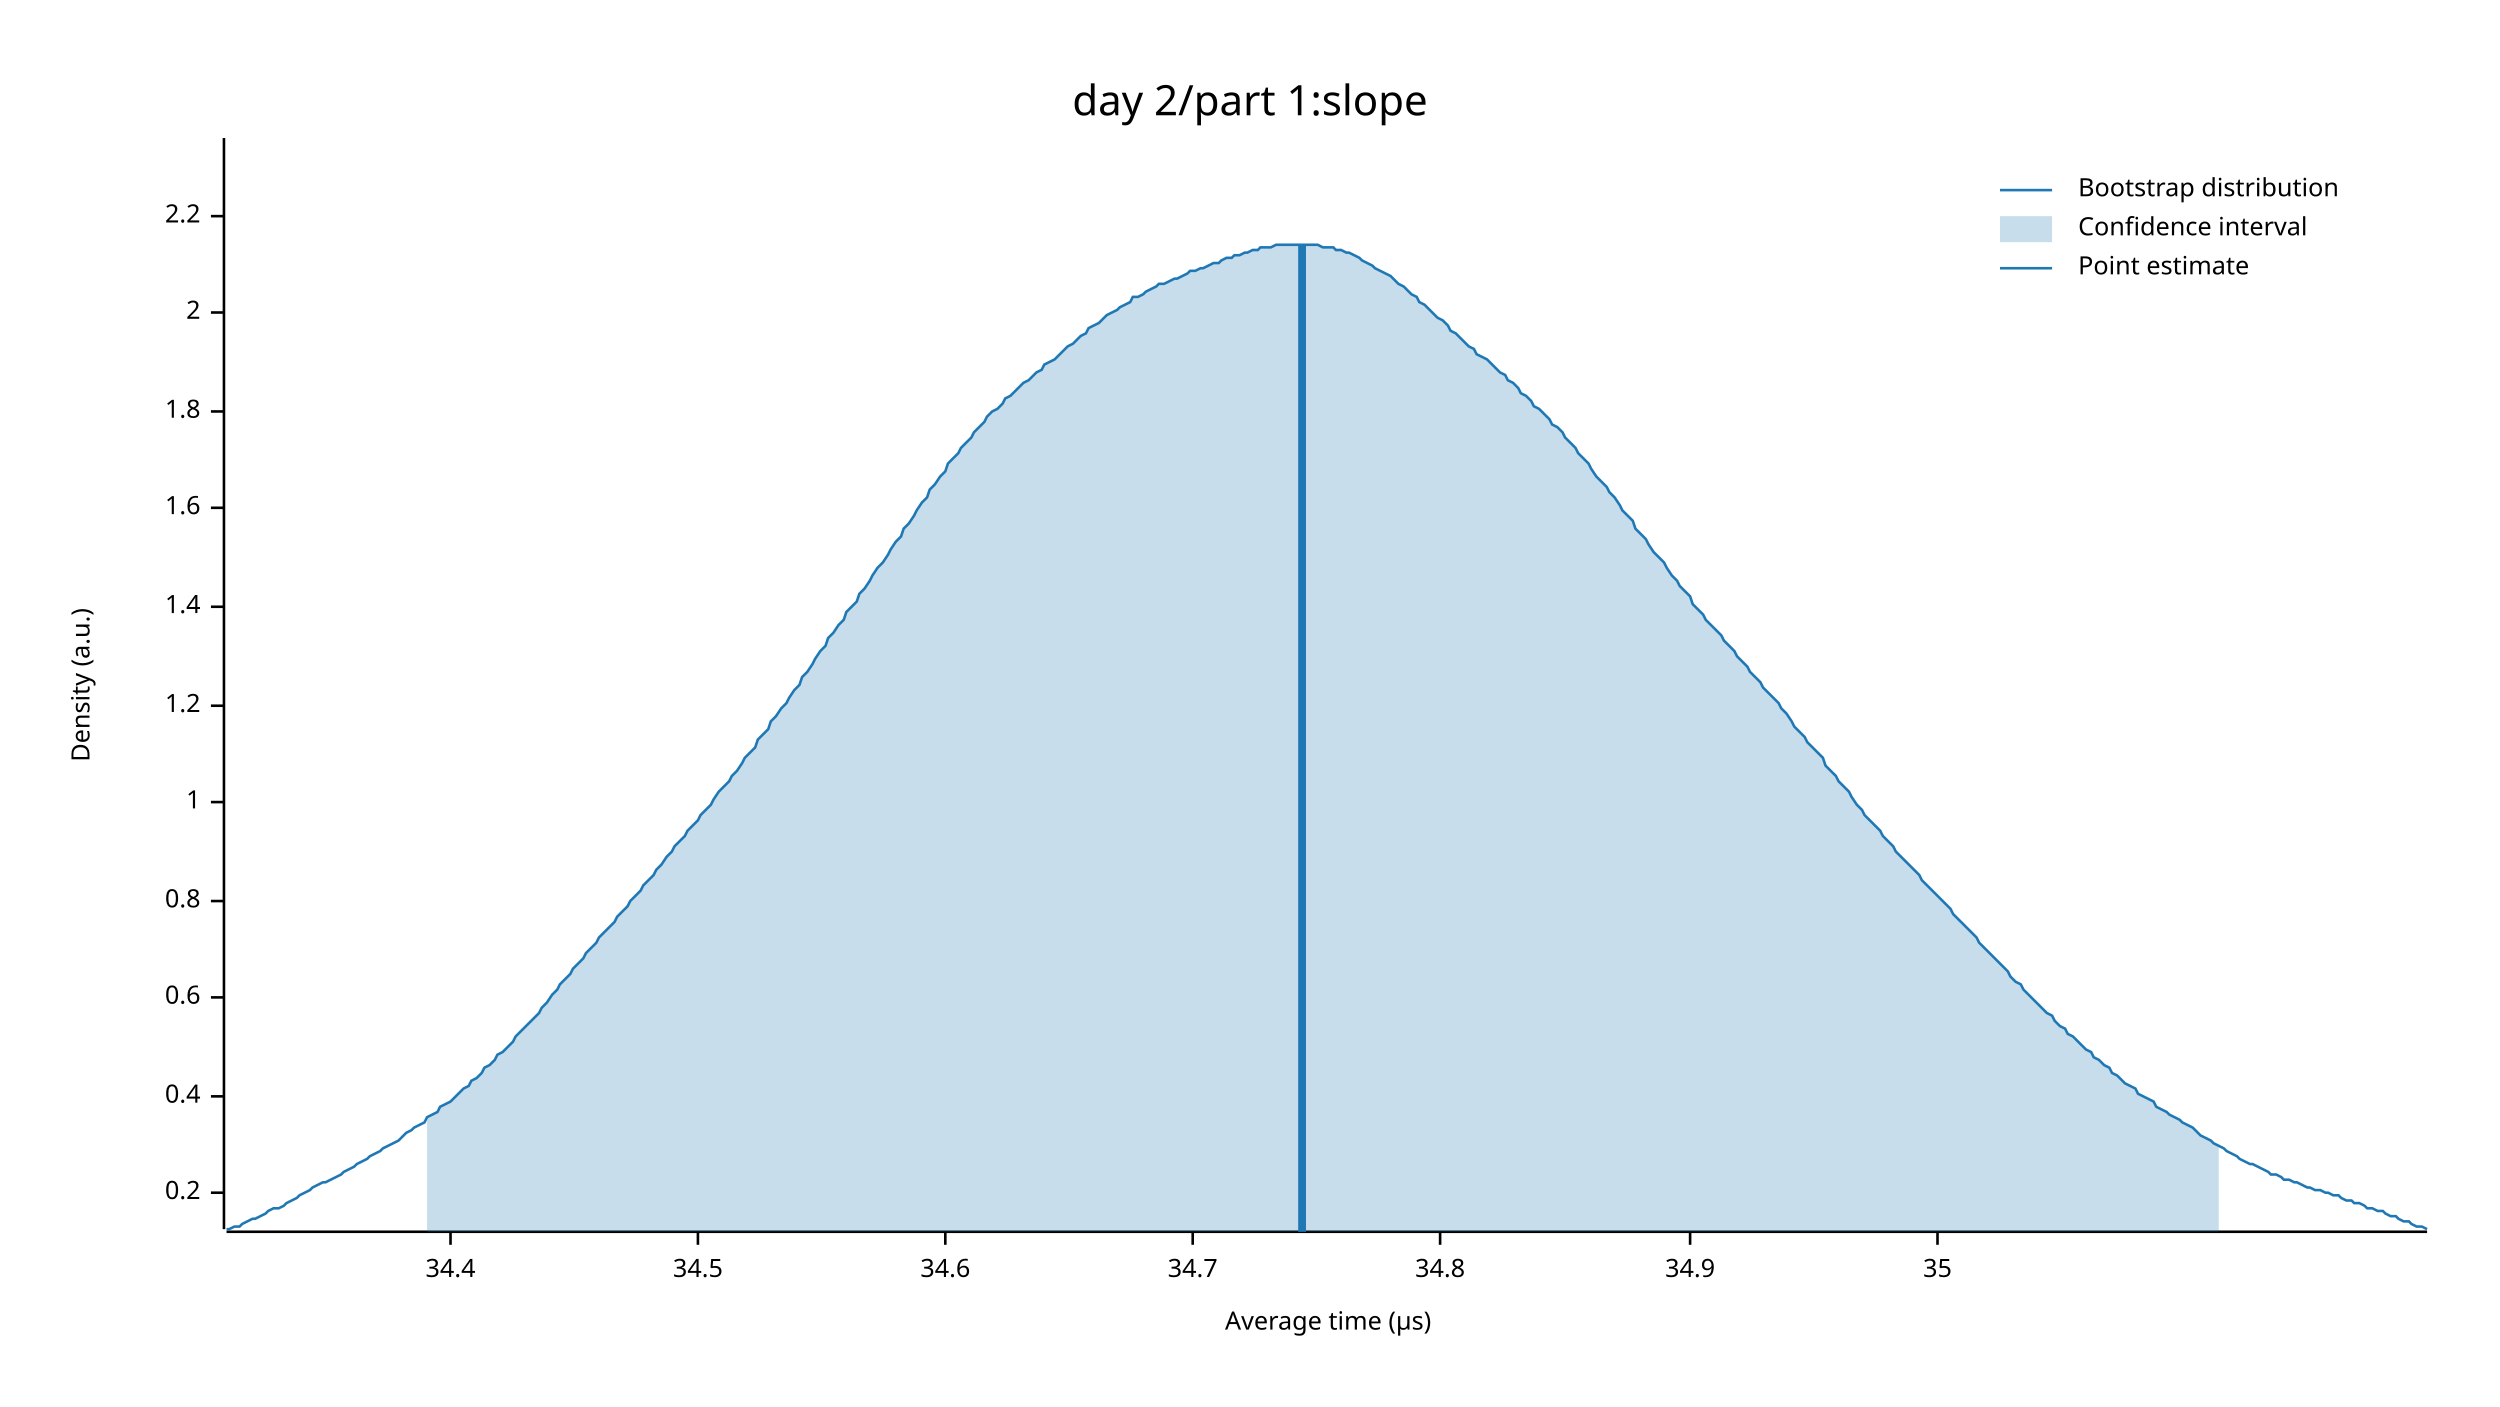
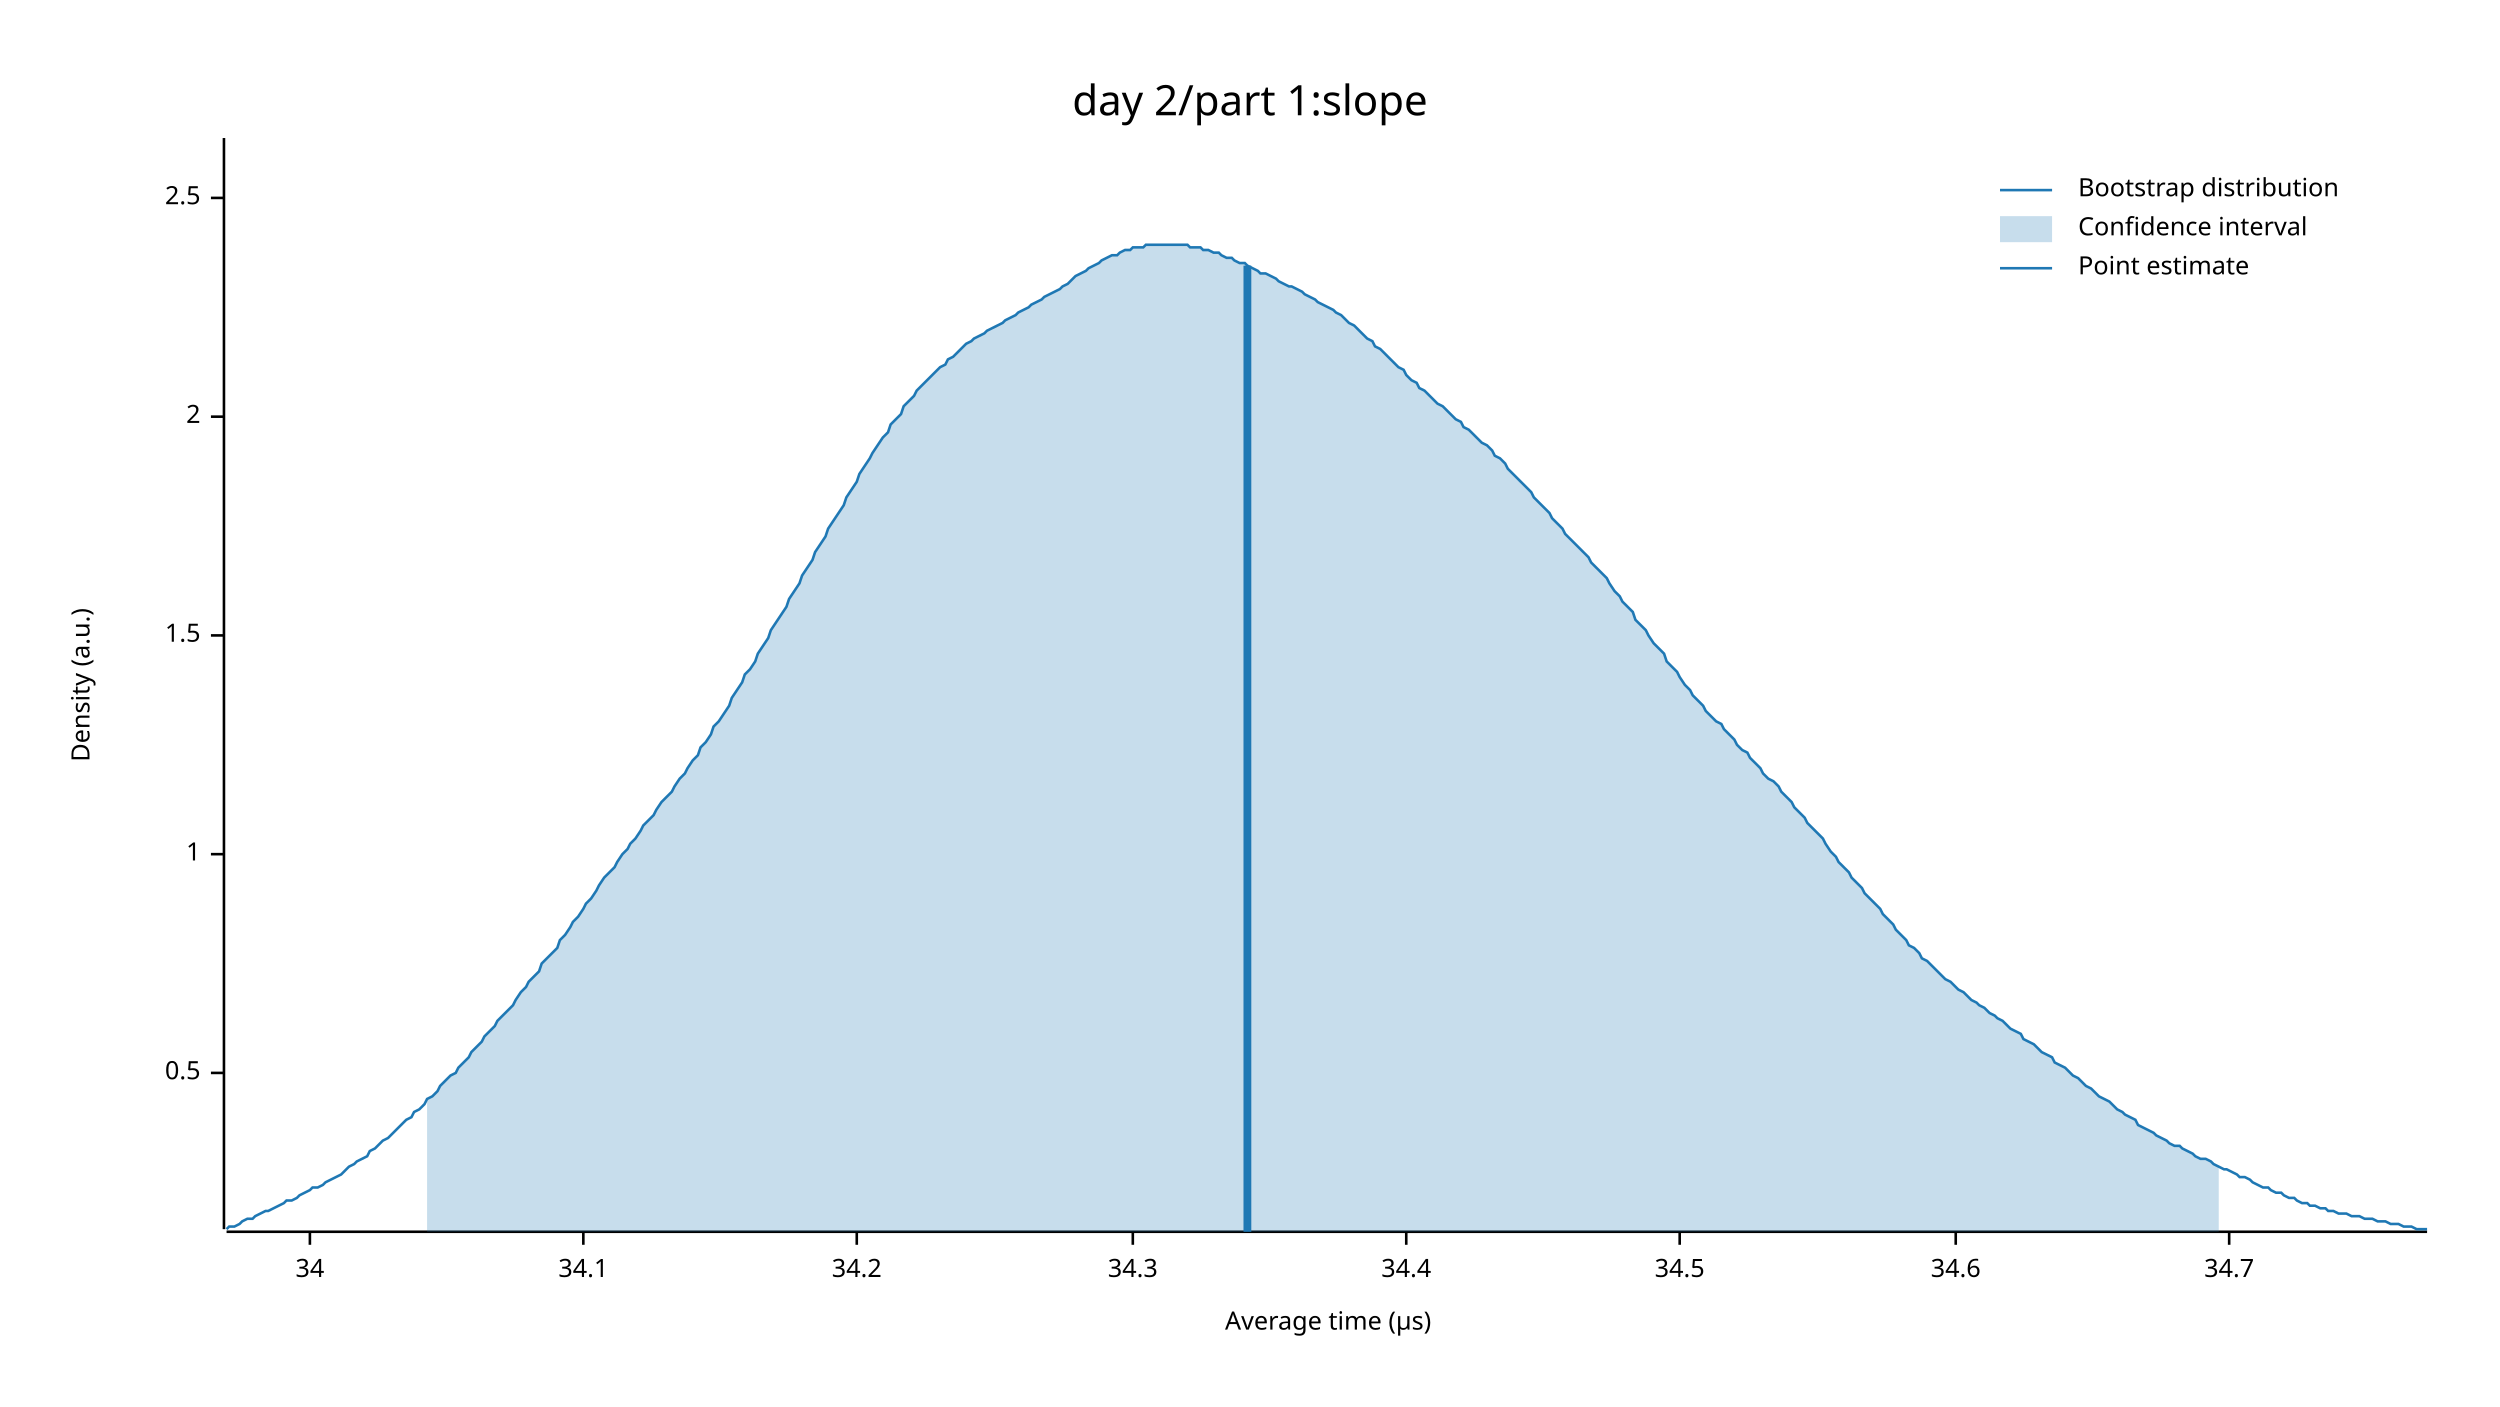
<svg xmlns="http://www.w3.org/2000/svg" width="960" height="540" viewBox="0 0 960 540">
  <text x="480" y="32" dy="0.76em" text-anchor="middle" font-family="sans-serif" font-size="16.129" opacity="1" fill="#000000">
day 2/part 1:slope
</text>
  <text x="27" y="263" dy="0.76em" text-anchor="middle" font-family="sans-serif" font-size="9.677" opacity="1" fill="#000000" transform="rotate(270, 27, 263)">
Density (a.u.)
</text>
  <text x="510" y="513" dy="-0.5ex" text-anchor="middle" font-family="sans-serif" font-size="9.677" opacity="1" fill="#000000">
Average time (µs)
</text>
  <polyline fill="none" opacity="1" stroke="#000000" stroke-width="1" points="86,53 86,472 " />
-   <text x="77" y="458" dy="0.5ex" text-anchor="end" font-family="sans-serif" font-size="9.677" opacity="1" fill="#000000">
- 0.2
+   <text x="77" y="412" dy="0.5ex" text-anchor="end" font-family="sans-serif" font-size="9.677" opacity="1" fill="#000000">
+ 0.5
</text>
-   <polyline fill="none" opacity="1" stroke="#000000" stroke-width="1" points="81,458 86,458 " />
-   <text x="77" y="421" dy="0.5ex" text-anchor="end" font-family="sans-serif" font-size="9.677" opacity="1" fill="#000000">
- 0.4
- </text>
-   <polyline fill="none" opacity="1" stroke="#000000" stroke-width="1" points="81,421 86,421 " />
-   <text x="77" y="383" dy="0.5ex" text-anchor="end" font-family="sans-serif" font-size="9.677" opacity="1" fill="#000000">
- 0.6
- </text>
-   <polyline fill="none" opacity="1" stroke="#000000" stroke-width="1" points="81,383 86,383 " />
-   <text x="77" y="346" dy="0.5ex" text-anchor="end" font-family="sans-serif" font-size="9.677" opacity="1" fill="#000000">
- 0.8
- </text>
-   <polyline fill="none" opacity="1" stroke="#000000" stroke-width="1" points="81,346 86,346 " />
-   <text x="77" y="308" dy="0.5ex" text-anchor="end" font-family="sans-serif" font-size="9.677" opacity="1" fill="#000000">
+   <polyline fill="none" opacity="1" stroke="#000000" stroke-width="1" points="81,412 86,412 " />
+   <text x="77" y="328" dy="0.5ex" text-anchor="end" font-family="sans-serif" font-size="9.677" opacity="1" fill="#000000">
1
</text>
-   <polyline fill="none" opacity="1" stroke="#000000" stroke-width="1" points="81,308 86,308 " />
-   <text x="77" y="271" dy="0.5ex" text-anchor="end" font-family="sans-serif" font-size="9.677" opacity="1" fill="#000000">
- 1.2
+   <polyline fill="none" opacity="1" stroke="#000000" stroke-width="1" points="81,328 86,328 " />
+   <text x="77" y="244" dy="0.5ex" text-anchor="end" font-family="sans-serif" font-size="9.677" opacity="1" fill="#000000">
+ 1.5
</text>
-   <polyline fill="none" opacity="1" stroke="#000000" stroke-width="1" points="81,271 86,271 " />
-   <text x="77" y="233" dy="0.5ex" text-anchor="end" font-family="sans-serif" font-size="9.677" opacity="1" fill="#000000">
- 1.4
- </text>
-   <polyline fill="none" opacity="1" stroke="#000000" stroke-width="1" points="81,233 86,233 " />
-   <text x="77" y="195" dy="0.5ex" text-anchor="end" font-family="sans-serif" font-size="9.677" opacity="1" fill="#000000">
- 1.6
- </text>
-   <polyline fill="none" opacity="1" stroke="#000000" stroke-width="1" points="81,195 86,195 " />
-   <text x="77" y="158" dy="0.5ex" text-anchor="end" font-family="sans-serif" font-size="9.677" opacity="1" fill="#000000">
- 1.8
- </text>
-   <polyline fill="none" opacity="1" stroke="#000000" stroke-width="1" points="81,158 86,158 " />
-   <text x="77" y="120" dy="0.5ex" text-anchor="end" font-family="sans-serif" font-size="9.677" opacity="1" fill="#000000">
+   <polyline fill="none" opacity="1" stroke="#000000" stroke-width="1" points="81,244 86,244 " />
+   <text x="77" y="160" dy="0.5ex" text-anchor="end" font-family="sans-serif" font-size="9.677" opacity="1" fill="#000000">
2
</text>
-   <polyline fill="none" opacity="1" stroke="#000000" stroke-width="1" points="81,120 86,120 " />
-   <text x="77" y="83" dy="0.5ex" text-anchor="end" font-family="sans-serif" font-size="9.677" opacity="1" fill="#000000">
- 2.2
+   <polyline fill="none" opacity="1" stroke="#000000" stroke-width="1" points="81,160 86,160 " />
+   <text x="77" y="76" dy="0.5ex" text-anchor="end" font-family="sans-serif" font-size="9.677" opacity="1" fill="#000000">
+ 2.5
</text>
-   <polyline fill="none" opacity="1" stroke="#000000" stroke-width="1" points="81,83 86,83 " />
+   <polyline fill="none" opacity="1" stroke="#000000" stroke-width="1" points="81,76 86,76 " />
  <polyline fill="none" opacity="1" stroke="#000000" stroke-width="1" points="87,473 932,473 " />
-   <text x="173" y="483" dy="0.76em" text-anchor="middle" font-family="sans-serif" font-size="9.677" opacity="1" fill="#000000">
+   <text x="119" y="483" dy="0.76em" text-anchor="middle" font-family="sans-serif" font-size="9.677" opacity="1" fill="#000000">
+ 34
+ </text>
+   <polyline fill="none" opacity="1" stroke="#000000" stroke-width="1" points="119,473 119,478 " />
+   <text x="224" y="483" dy="0.76em" text-anchor="middle" font-family="sans-serif" font-size="9.677" opacity="1" fill="#000000">
+ 34.1
+ </text>
+   <polyline fill="none" opacity="1" stroke="#000000" stroke-width="1" points="224,473 224,478 " />
+   <text x="329" y="483" dy="0.76em" text-anchor="middle" font-family="sans-serif" font-size="9.677" opacity="1" fill="#000000">
+ 34.2
+ </text>
+   <polyline fill="none" opacity="1" stroke="#000000" stroke-width="1" points="329,473 329,478 " />
+   <text x="435" y="483" dy="0.76em" text-anchor="middle" font-family="sans-serif" font-size="9.677" opacity="1" fill="#000000">
+ 34.3
+ </text>
+   <polyline fill="none" opacity="1" stroke="#000000" stroke-width="1" points="435,473 435,478 " />
+   <text x="540" y="483" dy="0.76em" text-anchor="middle" font-family="sans-serif" font-size="9.677" opacity="1" fill="#000000">
34.4
</text>
-   <polyline fill="none" opacity="1" stroke="#000000" stroke-width="1" points="173,473 173,478 " />
-   <text x="268" y="483" dy="0.76em" text-anchor="middle" font-family="sans-serif" font-size="9.677" opacity="1" fill="#000000">
+   <polyline fill="none" opacity="1" stroke="#000000" stroke-width="1" points="540,473 540,478 " />
+   <text x="645" y="483" dy="0.76em" text-anchor="middle" font-family="sans-serif" font-size="9.677" opacity="1" fill="#000000">
34.5
</text>
-   <polyline fill="none" opacity="1" stroke="#000000" stroke-width="1" points="268,473 268,478 " />
-   <text x="363" y="483" dy="0.76em" text-anchor="middle" font-family="sans-serif" font-size="9.677" opacity="1" fill="#000000">
+   <polyline fill="none" opacity="1" stroke="#000000" stroke-width="1" points="645,473 645,478 " />
+   <text x="751" y="483" dy="0.76em" text-anchor="middle" font-family="sans-serif" font-size="9.677" opacity="1" fill="#000000">
34.6
</text>
-   <polyline fill="none" opacity="1" stroke="#000000" stroke-width="1" points="363,473 363,478 " />
-   <text x="458" y="483" dy="0.76em" text-anchor="middle" font-family="sans-serif" font-size="9.677" opacity="1" fill="#000000">
+   <polyline fill="none" opacity="1" stroke="#000000" stroke-width="1" points="751,473 751,478 " />
+   <text x="856" y="483" dy="0.76em" text-anchor="middle" font-family="sans-serif" font-size="9.677" opacity="1" fill="#000000">
34.7
</text>
-   <polyline fill="none" opacity="1" stroke="#000000" stroke-width="1" points="458,473 458,478 " />
-   <text x="553" y="483" dy="0.76em" text-anchor="middle" font-family="sans-serif" font-size="9.677" opacity="1" fill="#000000">
- 34.8
- </text>
-   <polyline fill="none" opacity="1" stroke="#000000" stroke-width="1" points="553,473 553,478 " />
-   <text x="649" y="483" dy="0.76em" text-anchor="middle" font-family="sans-serif" font-size="9.677" opacity="1" fill="#000000">
- 34.9
- </text>
-   <polyline fill="none" opacity="1" stroke="#000000" stroke-width="1" points="649,473 649,478 " />
-   <text x="744" y="483" dy="0.76em" text-anchor="middle" font-family="sans-serif" font-size="9.677" opacity="1" fill="#000000">
- 35
- </text>
-   <polyline fill="none" opacity="1" stroke="#000000" stroke-width="1" points="744,473 744,478 " />
-   <polyline fill="none" opacity="1" stroke="#1F78B4" stroke-width="1" points="87,472 88,472 90,471 92,471 93,470 95,469 97,468 98,468 100,467 102,466 103,465 105,464 107,464 109,463 110,462 112,461 114,460 115,459 117,458 119,457 120,456 122,455 124,454 125,454 127,453 129,452 131,451 132,450 134,449 136,448 137,447 139,446 141,445 142,444 144,443 146,442 147,441 149,440 151,439 153,438 154,437 156,435 158,434 159,433 161,432 163,431 164,429 166,428 168,427 169,425 171,424 173,423 175,421 176,420 178,418 180,417 181,415 183,414 185,412 186,410 188,409 190,407 191,405 193,404 195,402 197,400 198,398 200,396 202,394 203,393 205,391 207,389 208,387 210,385 212,382 214,380 215,378 217,376 219,374 220,372 222,370 224,368 225,366 227,364 229,362 230,360 232,358 234,356 236,354 237,352 239,350 241,348 242,346 244,344 246,342 247,340 249,338 251,336 252,334 254,332 256,329 258,327 259,325 261,323 263,321 264,319 266,317 268,315 269,313 271,311 273,309 274,307 276,304 278,302 280,300 281,298 283,296 285,293 286,291 288,289 290,287 291,284 293,282 295,280 296,277 298,275 300,272 302,270 303,268 305,265 307,263 308,260 310,258 312,255 313,253 315,250 317,248 318,245 320,243 322,240 324,238 325,235 327,233 329,231 330,228 332,226 334,223 335,221 337,218 339,216 341,213 342,211 344,208 346,206 347,203 349,201 351,198 352,196 354,193 356,191 357,188 359,186 361,183 363,181 364,178 366,176 368,174 369,172 371,170 373,168 374,166 376,164 378,162 379,160 381,158 383,157 385,155 386,153 388,152 390,150 391,149 393,147 395,146 396,145 398,143 400,142 401,140 403,139 405,138 407,136 408,135 410,133 412,132 413,131 415,129 417,128 418,126 420,125 422,124 423,123 425,121 427,120 429,119 430,118 432,117 434,116 435,114 437,114 439,113 440,112 442,111 444,110 445,109 447,109 449,108 451,107 452,107 454,106 456,105 457,104 459,104 461,103 462,103 464,102 466,101 468,101 469,100 471,99 473,99 474,98 476,98 478,97 479,97 481,96 483,96 484,95 486,95 488,95 490,94 491,94 493,94 495,94 496,94 498,94 500,94 501,94 503,94 505,94 506,94 508,95 510,95 512,95 513,96 515,96 517,97 518,97 520,98 522,99 523,100 525,101 527,102 528,103 530,104 532,105 534,106 535,107 537,109 539,110 540,111 542,113 544,114 545,116 547,117 549,119 550,120 552,122 554,123 556,125 557,127 559,128 561,130 562,131 564,133 566,134 567,136 569,137 571,138 573,140 574,141 576,143 578,144 579,146 581,147 583,149 584,151 586,152 588,154 589,156 591,157 593,159 595,161 596,163 598,164 600,166 601,168 603,170 605,172 606,174 608,176 610,178 611,180 613,183 615,185 617,187 618,189 620,191 622,194 623,196 625,198 627,200 628,203 630,205 632,207 633,209 635,212 637,214 639,216 640,218 642,221 644,223 645,225 647,227 649,229 650,232 652,234 654,236 655,238 657,240 659,242 661,244 662,246 664,248 666,250 667,252 669,254 671,256 672,258 674,260 676,262 677,264 679,266 681,268 683,270 684,272 686,274 688,277 689,279 691,281 693,283 694,285 696,287 698,289 700,291 701,294 703,296 705,298 706,300 708,302 710,304 711,306 713,309 715,311 716,313 718,315 720,317 722,319 723,321 725,323 727,325 728,327 730,329 732,331 733,332 735,334 737,336 738,338 740,340 742,342 744,344 745,345 747,347 749,349 750,351 752,353 754,355 755,356 757,358 759,360 760,362 762,364 764,366 766,368 767,369 769,371 771,373 772,375 774,377 776,378 777,380 779,382 781,384 782,385 784,387 786,389 788,390 789,392 791,394 793,395 794,397 796,398 798,400 799,401 801,403 803,404 804,406 806,407 808,409 810,410 811,412 813,413 815,415 816,416 818,417 820,418 821,420 823,421 825,422 827,423 828,425 830,426 832,427 833,428 835,429 837,430 838,431 840,432 842,433 843,434 845,436 847,437 849,438 850,439 852,440 854,441 855,442 857,443 859,444 860,445 862,446 864,447 865,447 867,448 869,449 871,450 872,451 874,451 876,452 877,453 879,453 881,454 882,454 884,455 886,456 887,456 889,457 891,457 893,458 894,458 896,459 898,459 899,460 901,461 903,461 904,462 906,462 908,463 909,464 911,464 913,465 915,465 916,466 918,467 920,467 921,468 923,469 925,469 926,470 928,471 930,471 932,472 " />
-   <polygon opacity="0.25" fill="#1F78B4" points="164,429 166,428 168,427 169,425 171,424 173,423 175,421 176,420 178,418 180,417 181,415 183,414 185,412 186,410 188,409 190,407 191,405 193,404 195,402 197,400 198,398 200,396 202,394 203,393 205,391 207,389 208,387 210,385 212,382 214,380 215,378 217,376 219,374 220,372 222,370 224,368 225,366 227,364 229,362 230,360 232,358 234,356 236,354 237,352 239,350 241,348 242,346 244,344 246,342 247,340 249,338 251,336 252,334 254,332 256,329 258,327 259,325 261,323 263,321 264,319 266,317 268,315 269,313 271,311 273,309 274,307 276,304 278,302 280,300 281,298 283,296 285,293 286,291 288,289 290,287 291,284 293,282 295,280 296,277 298,275 300,272 302,270 303,268 305,265 307,263 308,260 310,258 312,255 313,253 315,250 317,248 318,245 320,243 322,240 324,238 325,235 327,233 329,231 330,228 332,226 334,223 335,221 337,218 339,216 341,213 342,211 344,208 346,206 347,203 349,201 351,198 352,196 354,193 356,191 357,188 359,186 361,183 363,181 364,178 366,176 368,174 369,172 371,170 373,168 374,166 376,164 378,162 379,160 381,158 383,157 385,155 386,153 388,152 390,150 391,149 393,147 395,146 396,145 398,143 400,142 401,140 403,139 405,138 407,136 408,135 410,133 412,132 413,131 415,129 417,128 418,126 420,125 422,124 423,123 425,121 427,120 429,119 430,118 432,117 434,116 435,114 437,114 439,113 440,112 442,111 444,110 445,109 447,109 449,108 451,107 452,107 454,106 456,105 457,104 459,104 461,103 462,103 464,102 466,101 468,101 469,100 471,99 473,99 474,98 476,98 478,97 479,97 481,96 483,96 484,95 486,95 488,95 490,94 491,94 493,94 495,94 496,94 498,94 500,94 501,94 503,94 505,94 506,94 508,95 510,95 512,95 513,96 515,96 517,97 518,97 520,98 522,99 523,100 525,101 527,102 528,103 530,104 532,105 534,106 535,107 537,109 539,110 540,111 542,113 544,114 545,116 547,117 549,119 550,120 552,122 554,123 556,125 557,127 559,128 561,130 562,131 564,133 566,134 567,136 569,137 571,138 573,140 574,141 576,143 578,144 579,146 581,147 583,149 584,151 586,152 588,154 589,156 591,157 593,159 595,161 596,163 598,164 600,166 601,168 603,170 605,172 606,174 608,176 610,178 611,180 613,183 615,185 617,187 618,189 620,191 622,194 623,196 625,198 627,200 628,203 630,205 632,207 633,209 635,212 637,214 639,216 640,218 642,221 644,223 645,225 647,227 649,229 650,232 652,234 654,236 655,238 657,240 659,242 661,244 662,246 664,248 666,250 667,252 669,254 671,256 672,258 674,260 676,262 677,264 679,266 681,268 683,270 684,272 686,274 688,277 689,279 691,281 693,283 694,285 696,287 698,289 700,291 701,294 703,296 705,298 706,300 708,302 710,304 711,306 713,309 715,311 716,313 718,315 720,317 722,319 723,321 725,323 727,325 728,327 730,329 732,331 733,332 735,334 737,336 738,338 740,340 742,342 744,344 745,345 747,347 749,349 750,351 752,353 754,355 755,356 757,358 759,360 760,362 762,364 764,366 766,368 767,369 769,371 771,373 772,375 774,377 776,378 777,380 779,382 781,384 782,385 784,387 786,389 788,390 789,392 791,394 793,395 794,397 796,398 798,400 799,401 801,403 803,404 804,406 806,407 808,409 810,410 811,412 813,413 815,415 816,416 818,417 820,418 821,420 823,421 825,422 827,423 828,425 830,426 832,427 833,428 835,429 837,430 838,431 840,432 842,433 843,434 845,436 847,437 849,438 850,439 852,440 852,473 164,473 " />
-   <polyline fill="none" opacity="1" stroke="#1F78B4" stroke-width="3" points="500,473 500,94 " />
+   <polyline fill="none" opacity="1" stroke="#000000" stroke-width="1" points="856,473 856,478 " />
+   <polyline fill="none" opacity="1" stroke="#1F78B4" stroke-width="1" points="87,472 88,471 90,471 92,470 93,469 95,468 97,468 98,467 100,466 102,465 103,465 105,464 107,463 109,462 110,461 112,461 114,460 115,459 117,458 119,457 120,456 122,456 124,455 125,454 127,453 129,452 131,451 132,450 134,448 136,447 137,446 139,445 141,444 142,442 144,441 146,439 147,438 149,437 151,435 153,433 154,432 156,430 158,429 159,427 161,426 163,424 164,422 166,421 168,419 169,417 171,415 173,413 175,412 176,410 178,408 180,406 181,404 183,402 185,400 186,398 188,396 190,394 191,392 193,390 195,388 197,386 198,384 200,381 202,379 203,377 205,375 207,373 208,370 210,368 212,366 214,364 215,361 217,359 219,356 220,354 222,352 224,349 225,347 227,345 229,342 230,340 232,337 234,335 236,333 237,331 239,328 241,326 242,324 244,322 246,319 247,317 249,315 251,313 252,311 254,308 256,306 258,304 259,302 261,299 263,297 264,295 266,292 268,290 269,287 271,285 273,282 274,279 276,277 278,274 280,271 281,268 283,265 285,262 286,259 288,257 290,254 291,251 293,248 295,245 296,242 298,239 300,236 302,233 303,230 305,227 307,224 308,221 310,218 312,215 313,212 315,209 317,206 318,203 320,200 322,197 324,194 325,191 327,188 329,185 330,182 332,179 334,176 335,174 337,171 339,168 341,166 342,163 344,161 346,159 347,156 349,154 351,152 352,150 354,148 356,146 357,145 359,143 361,141 363,140 364,138 366,137 368,135 369,134 371,132 373,131 374,130 376,129 378,128 379,127 381,126 383,125 385,124 386,123 388,122 390,121 391,120 393,119 395,118 396,117 398,116 400,115 401,114 403,113 405,112 407,111 408,110 410,109 412,107 413,106 415,105 417,104 418,103 420,102 422,101 423,100 425,99 427,98 429,98 430,97 432,96 434,96 435,95 437,95 439,95 440,94 442,94 444,94 445,94 447,94 449,94 451,94 452,94 454,94 456,94 457,95 459,95 461,95 462,96 464,96 466,97 468,97 469,98 471,99 473,99 474,100 476,101 478,101 479,102 481,103 483,104 484,105 486,105 488,106 490,107 491,108 493,109 495,110 496,110 498,111 500,112 501,113 503,114 505,115 506,116 508,117 510,118 512,119 513,120 515,121 517,123 518,124 520,125 522,127 523,128 525,130 527,131 528,133 530,134 532,136 534,138 535,139 537,141 539,142 540,144 542,146 544,147 545,149 547,150 549,152 550,153 552,155 554,156 556,158 557,159 559,161 561,162 562,164 564,165 566,167 567,168 569,170 571,171 573,173 574,175 576,176 578,178 579,180 581,182 583,184 584,185 586,187 588,189 589,191 591,193 593,195 595,197 596,199 598,201 600,203 601,205 603,207 605,209 606,210 608,212 610,214 611,216 613,218 615,220 617,222 618,224 620,227 622,229 623,231 625,233 627,235 628,238 630,240 632,242 633,244 635,247 637,249 639,251 640,254 642,256 644,258 645,260 647,263 649,265 650,267 652,269 654,271 655,273 657,275 659,277 661,278 662,280 664,282 666,284 667,286 669,288 671,289 672,291 674,293 676,295 677,297 679,299 681,300 683,302 684,304 686,306 688,308 689,310 691,312 693,314 694,316 696,318 698,320 700,322 701,324 703,327 705,329 706,331 708,333 710,335 711,337 713,339 715,341 716,343 718,345 720,347 722,349 723,351 725,353 727,355 728,357 730,359 732,361 733,363 735,364 737,366 738,368 740,369 742,371 744,373 745,374 747,376 749,377 750,378 752,380 754,381 755,382 757,384 759,385 760,386 762,387 764,389 766,390 767,391 769,392 771,394 772,395 774,396 776,397 777,399 779,400 781,401 782,402 784,404 786,405 788,406 789,408 791,409 793,410 794,411 796,413 798,414 799,415 801,417 803,418 804,419 806,421 808,422 810,423 811,424 813,426 815,427 816,428 818,429 820,430 821,432 823,433 825,434 827,435 828,436 830,437 832,438 833,439 835,440 837,440 838,441 840,442 842,443 843,444 845,445 847,445 849,446 850,447 852,448 854,449 855,449 857,450 859,451 860,452 862,452 864,453 865,454 867,455 869,456 871,456 872,457 874,458 876,458 877,459 879,460 881,460 882,461 884,462 886,462 887,463 889,463 891,464 893,464 894,465 896,465 898,466 899,466 901,466 903,467 904,467 906,467 908,468 909,468 911,468 913,469 915,469 916,469 918,470 920,470 921,470 923,471 925,471 926,471 928,472 930,472 932,472 " />
+   <polygon opacity="0.25" fill="#1F78B4" points="164,422 166,421 168,419 169,417 171,415 173,413 175,412 176,410 178,408 180,406 181,404 183,402 185,400 186,398 188,396 190,394 191,392 193,390 195,388 197,386 198,384 200,381 202,379 203,377 205,375 207,373 208,370 210,368 212,366 214,364 215,361 217,359 219,356 220,354 222,352 224,349 225,347 227,345 229,342 230,340 232,337 234,335 236,333 237,331 239,328 241,326 242,324 244,322 246,319 247,317 249,315 251,313 252,311 254,308 256,306 258,304 259,302 261,299 263,297 264,295 266,292 268,290 269,287 271,285 273,282 274,279 276,277 278,274 280,271 281,268 283,265 285,262 286,259 288,257 290,254 291,251 293,248 295,245 296,242 298,239 300,236 302,233 303,230 305,227 307,224 308,221 310,218 312,215 313,212 315,209 317,206 318,203 320,200 322,197 324,194 325,191 327,188 329,185 330,182 332,179 334,176 335,174 337,171 339,168 341,166 342,163 344,161 346,159 347,156 349,154 351,152 352,150 354,148 356,146 357,145 359,143 361,141 363,140 364,138 366,137 368,135 369,134 371,132 373,131 374,130 376,129 378,128 379,127 381,126 383,125 385,124 386,123 388,122 390,121 391,120 393,119 395,118 396,117 398,116 400,115 401,114 403,113 405,112 407,111 408,110 410,109 412,107 413,106 415,105 417,104 418,103 420,102 422,101 423,100 425,99 427,98 429,98 430,97 432,96 434,96 435,95 437,95 439,95 440,94 442,94 444,94 445,94 447,94 449,94 451,94 452,94 454,94 456,94 457,95 459,95 461,95 462,96 464,96 466,97 468,97 469,98 471,99 473,99 474,100 476,101 478,101 479,102 481,103 483,104 484,105 486,105 488,106 490,107 491,108 493,109 495,110 496,110 498,111 500,112 501,113 503,114 505,115 506,116 508,117 510,118 512,119 513,120 515,121 517,123 518,124 520,125 522,127 523,128 525,130 527,131 528,133 530,134 532,136 534,138 535,139 537,141 539,142 540,144 542,146 544,147 545,149 547,150 549,152 550,153 552,155 554,156 556,158 557,159 559,161 561,162 562,164 564,165 566,167 567,168 569,170 571,171 573,173 574,175 576,176 578,178 579,180 581,182 583,184 584,185 586,187 588,189 589,191 591,193 593,195 595,197 596,199 598,201 600,203 601,205 603,207 605,209 606,210 608,212 610,214 611,216 613,218 615,220 617,222 618,224 620,227 622,229 623,231 625,233 627,235 628,238 630,240 632,242 633,244 635,247 637,249 639,251 640,254 642,256 644,258 645,260 647,263 649,265 650,267 652,269 654,271 655,273 657,275 659,277 661,278 662,280 664,282 666,284 667,286 669,288 671,289 672,291 674,293 676,295 677,297 679,299 681,300 683,302 684,304 686,306 688,308 689,310 691,312 693,314 694,316 696,318 698,320 700,322 701,324 703,327 705,329 706,331 708,333 710,335 711,337 713,339 715,341 716,343 718,345 720,347 722,349 723,351 725,353 727,355 728,357 730,359 732,361 733,363 735,364 737,366 738,368 740,369 742,371 744,373 745,374 747,376 749,377 750,378 752,380 754,381 755,382 757,384 759,385 760,386 762,387 764,389 766,390 767,391 769,392 771,394 772,395 774,396 776,397 777,399 779,400 781,401 782,402 784,404 786,405 788,406 789,408 791,409 793,410 794,411 796,413 798,414 799,415 801,417 803,418 804,419 806,421 808,422 810,423 811,424 813,426 815,427 816,428 818,429 820,430 821,432 823,433 825,434 827,435 828,436 830,437 832,438 833,439 835,440 837,440 838,441 840,442 842,443 843,444 845,445 847,445 849,446 850,447 852,448 852,473 164,473 " />
+   <polyline fill="none" opacity="1" stroke="#1F78B4" stroke-width="3" points="479,473 479,102 " />
  <text x="798" y="68" dy="0.76em" text-anchor="start" font-family="sans-serif" font-size="9.677" opacity="1" fill="#000000">
Bootstrap distribution
</text>
  <text x="798" y="83" dy="0.76em" text-anchor="start" font-family="sans-serif" font-size="9.677" opacity="1" fill="#000000">
Confidence interval
</text>
  <text x="798" y="98" dy="0.76em" text-anchor="start" font-family="sans-serif" font-size="9.677" opacity="1" fill="#000000">
Point estimate
</text>
  <polyline fill="none" opacity="1" stroke="#1F78B4" stroke-width="1" points="768,73 788,73 " />
  <rect x="768" y="83" width="20" height="10" opacity="0.25" fill="#1F78B4" stroke="none" />
  <polyline fill="none" opacity="1" stroke="#1F78B4" stroke-width="1" points="768,103 788,103 " />
</svg>
